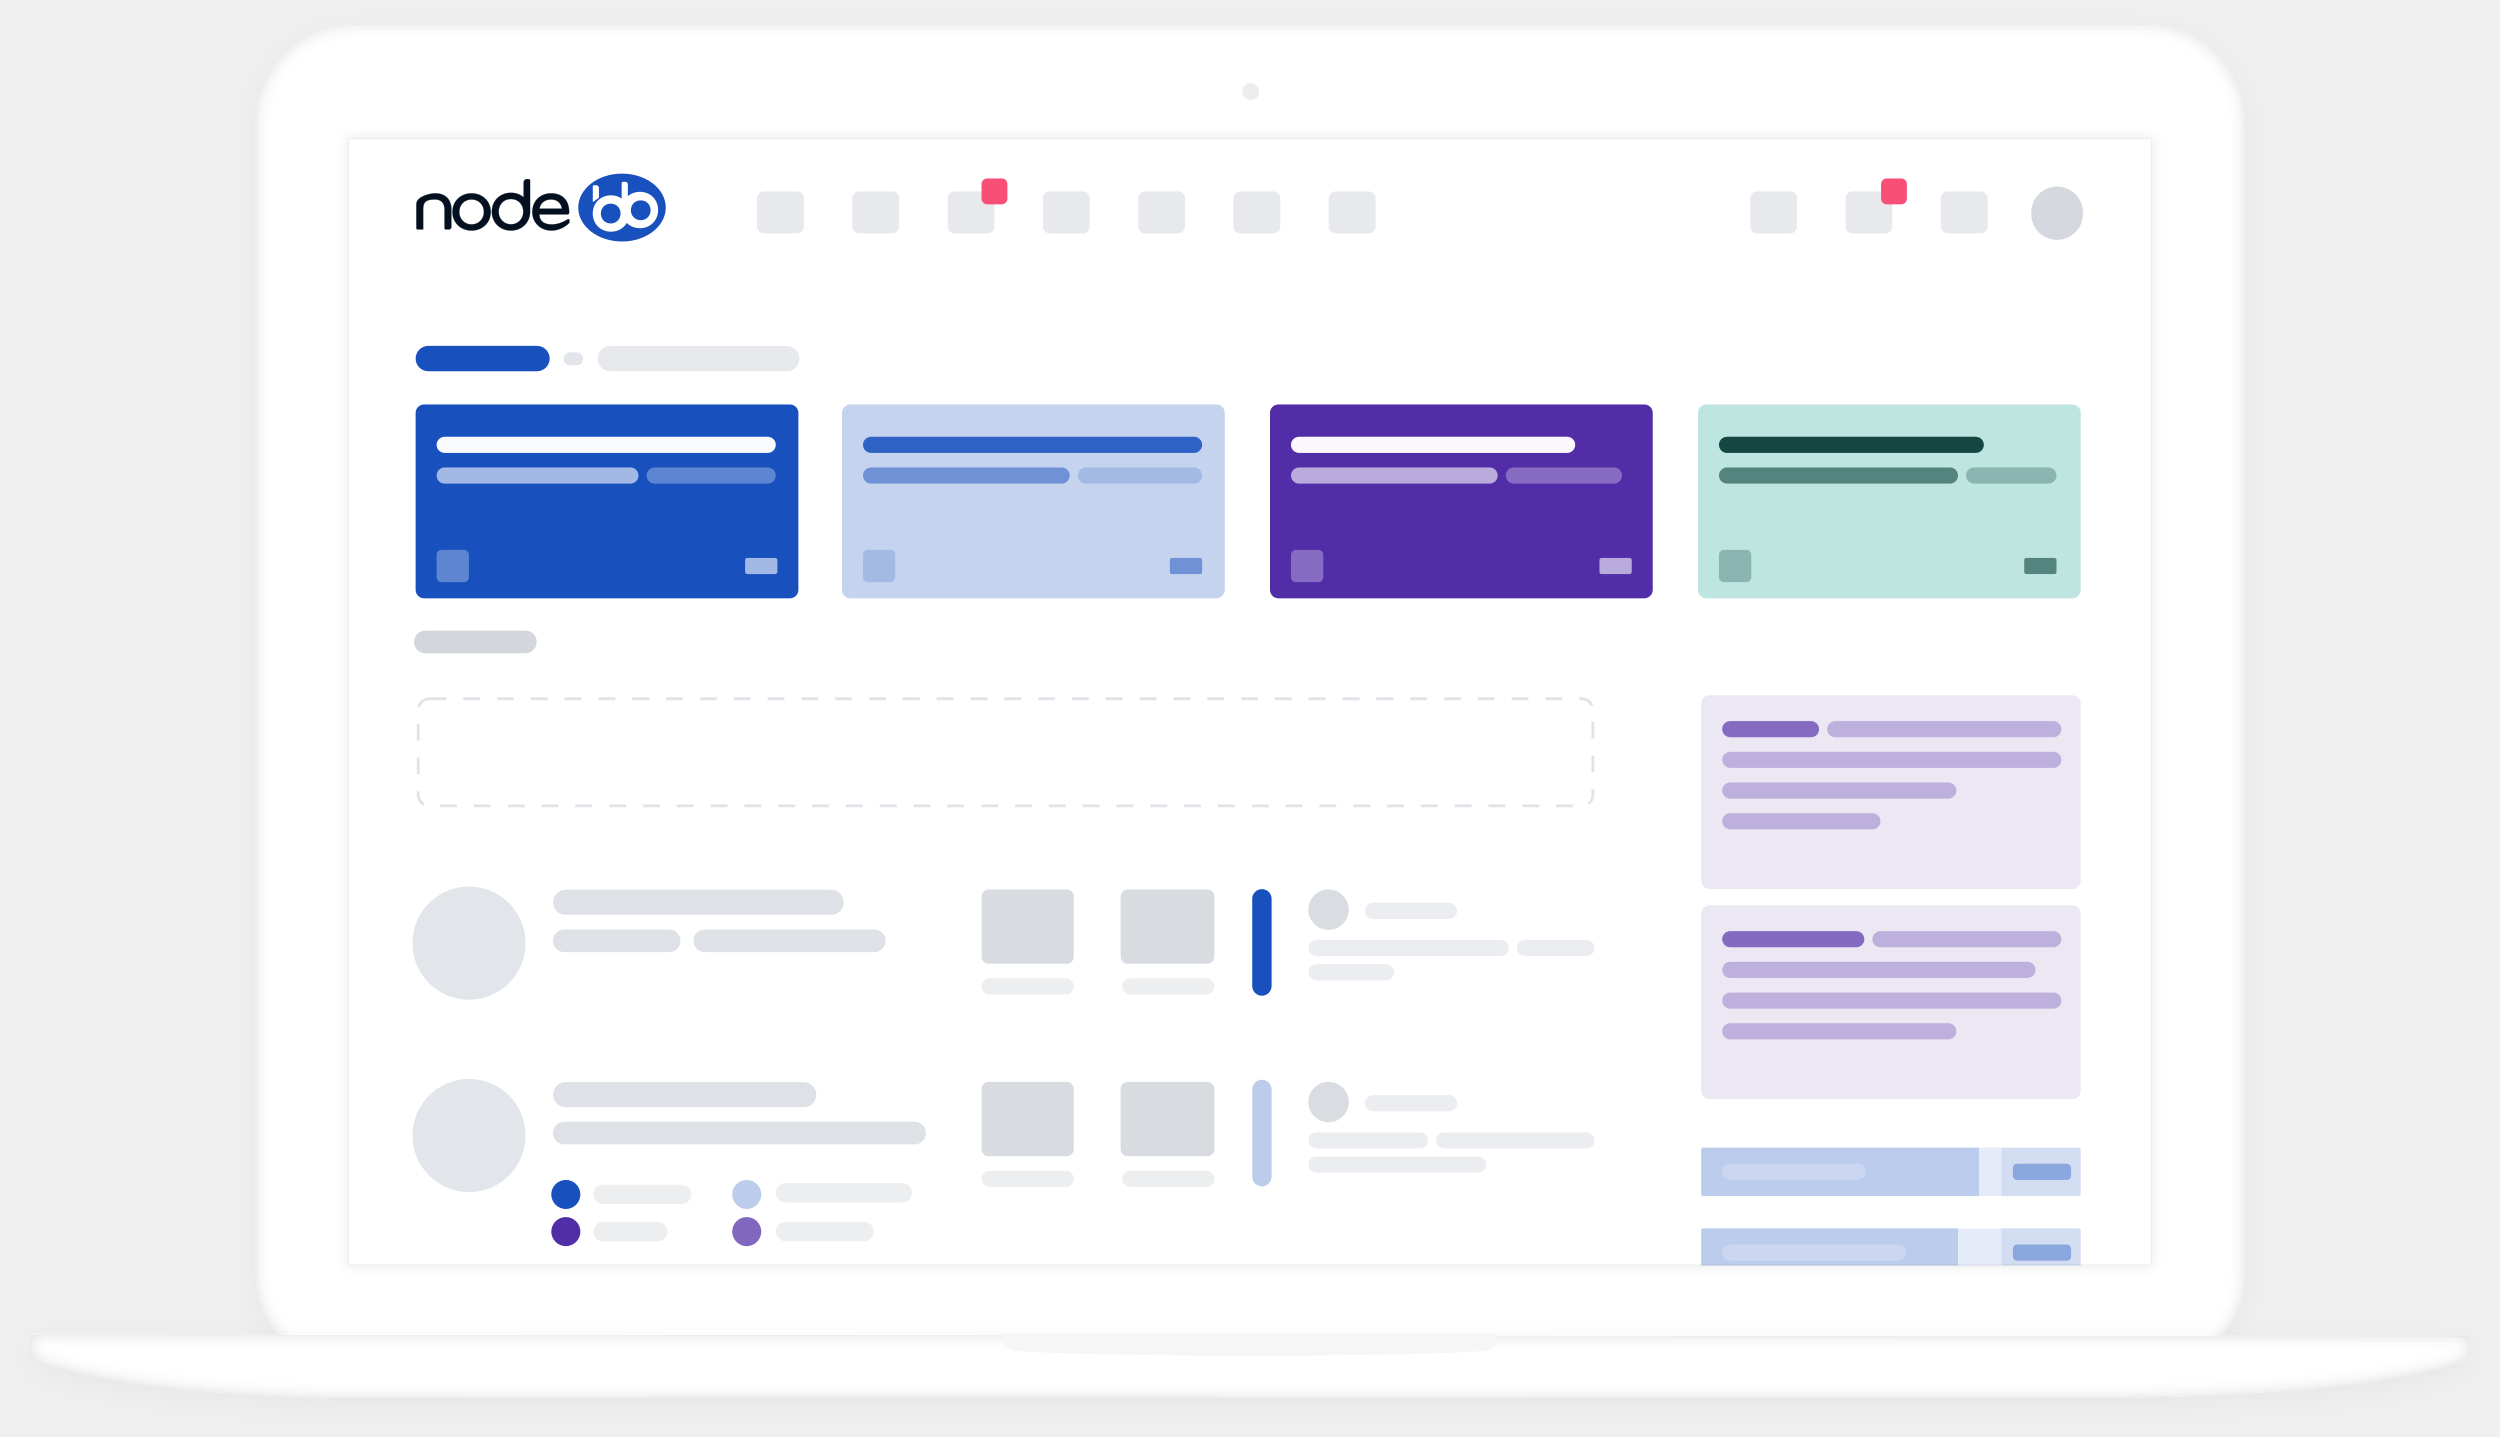
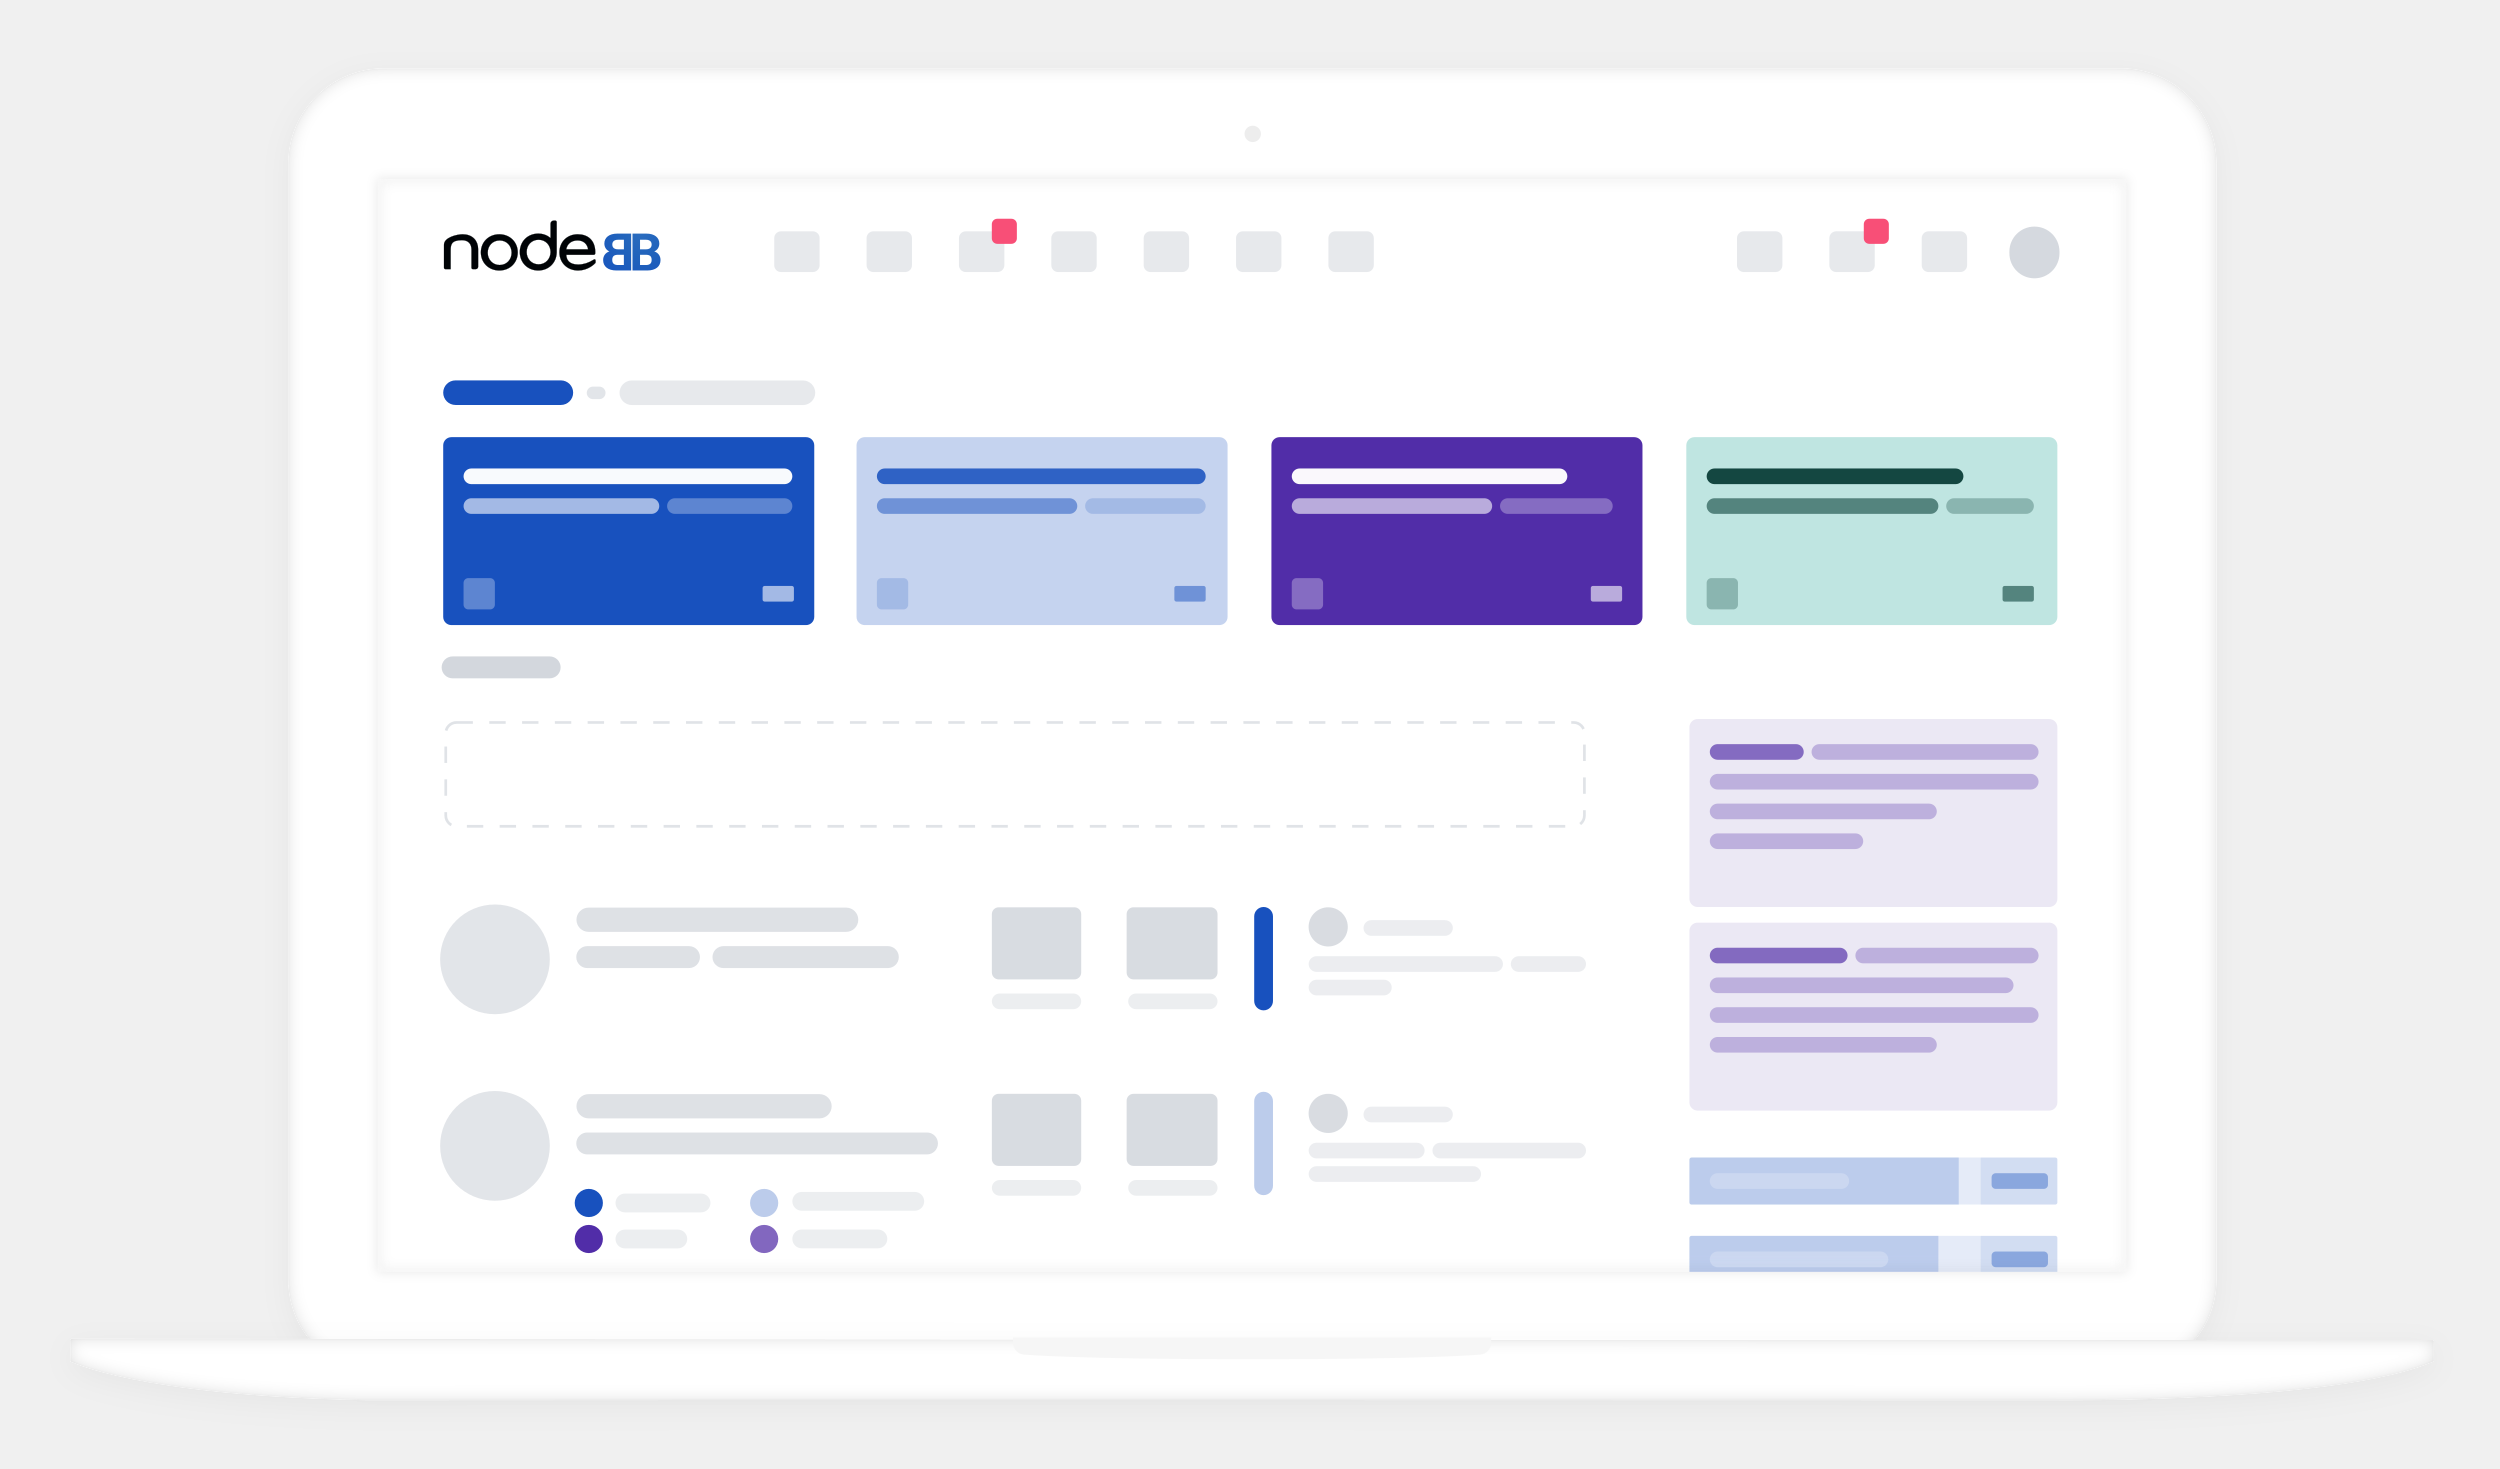
- <svg xmlns="http://www.w3.org/2000/svg" xmlns:xlink="http://www.w3.org/1999/xlink" width="3548" height="2038" viewBox="0 0 3548 2038">
+ <svg xmlns="http://www.w3.org/2000/svg" xmlns:xlink="http://www.w3.org/1999/xlink" width="3660" height="2150" viewBox="0 0 3660 2150">
  <defs>
    <path id="desktop-view-c" d="M319,140.001 C319,62.681 381.68,7.34461191e-13 458.993,6.9266478e-13 L3002.007,-6.82121026e-13 C3079.323,-7.23919045e-13 3142,62.68 3142,140.001 L3142,1772.999 C3142,1850.319 3079.32,1913 3002.007,1913 L458.993,1913 C381.677,1913 319,1850.32 319,1772.999 L319,140.001 Z" />
    <filter id="desktop-view-b" width="105%" height="107.4%" x="-2.5%" y="-3.2%" filterUnits="objectBoundingBox">
      <feOffset dy="10" in="SourceAlpha" result="shadowOffsetOuter1" />
      <feGaussianBlur in="shadowOffsetOuter1" result="shadowBlurOuter1" stdDeviation="22" />
      <feColorMatrix in="shadowBlurOuter1" values="0 0 0 0 0   0 0 0 0 0   0 0 0 0 0  0 0 0 0.04 0" />
    </filter>
    <filter id="desktop-view-d" width="103.9%" height="105.8%" x="-1.9%" y="-2.4%" filterUnits="objectBoundingBox">
      <feGaussianBlur in="SourceAlpha" result="shadowBlurInner1" stdDeviation="11" />
      <feOffset in="shadowBlurInner1" result="shadowOffsetInner1" />
      <feComposite in="shadowOffsetInner1" in2="SourceAlpha" k2="-1" k3="1" operator="arithmetic" result="shadowInnerInner1" />
      <feColorMatrix in="shadowInnerInner1" result="shadowMatrixInner1" values="0 0 0 0 0   0 0 0 0 0   0 0 0 0 0  0 0 0 0.12 0" />
      <feGaussianBlur in="SourceAlpha" result="shadowBlurInner2" stdDeviation="2" />
      <feOffset in="shadowBlurInner2" result="shadowOffsetInner2" />
      <feComposite in="shadowOffsetInner2" in2="SourceAlpha" k2="-1" k3="1" operator="arithmetic" result="shadowInnerInner2" />
      <feColorMatrix in="shadowInnerInner2" result="shadowMatrixInner2" values="0 0 0 0 0   0 0 0 0 0   0 0 0 0 0  0 0 0 0.06 0" />
      <feMerge>
        <feMergeNode in="shadowMatrixInner1" />
        <feMergeNode in="shadowMatrixInner2" />
      </feMerge>
    </filter>
    <path id="desktop-view-f" d="M1.991,1860 C0.892,1859.999 0,1860.898 0,1862 L0,1892.982 C0,1892.982 95.578,1943.422 434.624,1949.921 C774.583,1949.138 2905.311,1949.921 2905.311,1949.921 C2905.311,1949.921 3321.158,1954.553 3460,1892.982 L3460,1864.008 C3460,1862.898 3459.112,1861.998 3458.008,1861.998 L1.991,1860 Z" />
    <filter id="desktop-view-e" width="104.1%" height="257.8%" x="-2.1%" y="-67.8%" filterUnits="objectBoundingBox">
      <feOffset dy="10" in="SourceAlpha" result="shadowOffsetOuter1" />
      <feGaussianBlur in="shadowOffsetOuter1" result="shadowBlurOuter1" stdDeviation="22" />
      <feColorMatrix in="shadowBlurOuter1" values="0 0 0 0 0   0 0 0 0 0   0 0 0 0 0  0 0 0 0.04 0" />
    </filter>
    <filter id="desktop-view-g" width="103.2%" height="222.2%" x="-1.6%" y="-50%" filterUnits="objectBoundingBox">
      <feGaussianBlur in="SourceAlpha" result="shadowBlurInner1" stdDeviation="11" />
      <feOffset in="shadowBlurInner1" result="shadowOffsetInner1" />
      <feComposite in="shadowOffsetInner1" in2="SourceAlpha" k2="-1" k3="1" operator="arithmetic" result="shadowInnerInner1" />
      <feColorMatrix in="shadowInnerInner1" result="shadowMatrixInner1" values="0 0 0 0 0   0 0 0 0 0   0 0 0 0 0  0 0 0 0.12 0" />
      <feGaussianBlur in="SourceAlpha" result="shadowBlurInner2" stdDeviation="2" />
      <feOffset in="shadowBlurInner2" result="shadowOffsetInner2" />
      <feComposite in="shadowOffsetInner2" in2="SourceAlpha" k2="-1" k3="1" operator="arithmetic" result="shadowInnerInner2" />
      <feColorMatrix in="shadowInnerInner2" result="shadowMatrixInner2" values="0 0 0 0 0   0 0 0 0 0   0 0 0 0 0  0 0 0 0.06 0" />
      <feMerge>
        <feMergeNode in="shadowMatrixInner1" />
        <feMergeNode in="shadowMatrixInner2" />
      </feMerge>
    </filter>
    <rect id="desktop-view-h" width="2560" height="1600" x="0" y="0" rx="2" />
    <filter id="desktop-view-i" width="102.1%" height="103.4%" x="-1.1%" y="-1.7%" filterUnits="objectBoundingBox">
      <feMorphology in="SourceAlpha" operator="dilate" radius="1" result="shadowSpreadOuter1" />
      <feOffset in="shadowSpreadOuter1" result="shadowOffsetOuter1" />
      <feGaussianBlur in="shadowOffsetOuter1" result="shadowBlurOuter1" stdDeviation="8" />
      <feColorMatrix in="shadowBlurOuter1" values="0 0 0 0 0   0 0 0 0 0   0 0 0 0 0  0 0 0 0.08 0" />
    </filter>
-     <rect id="desktop-view-a" width="1671" height="156" x=".224" y="1.589" rx="17.741" />
-     <mask id="desktop-view-k" width="1671" height="156" x="0" y="0" fill="#fff" maskContentUnits="userSpaceOnUse" maskUnits="objectBoundingBox">
+     <filter id="desktop-view-k" width="102.3%" height="103.7%" x="-1.2%" y="-1.9%" filterUnits="objectBoundingBox">
+       <feGaussianBlur in="SourceGraphic" stdDeviation="10" />
+     </filter>
+     <radialGradient id="desktop-view-l" cx="65.599%" cy="0%" r="169.036%" fx="65.599%" fy="0%" gradientTransform="matrix(-.5183 .5916 -.38031 -.80624 .996 -.388)">
+       <stop offset="0%" stop-color="#2A6CBE" />
+       <stop offset="38.688%" stop-color="#2062BC" />
+       <stop offset="49.182%" stop-color="#1F5FBC" />
+       <stop offset="66.583%" stop-color="#1C5ABD" />
+       <stop offset="85.354%" stop-color="#1956BC" />
+       <stop offset="100%" stop-color="#1851BE" />
+     </radialGradient>
+     <rect id="desktop-view-a" width="1671" height="156" x=".224" y=".589" rx="17.741" />
+     <mask id="desktop-view-m" width="1671" height="156" x="0" y="0" fill="#fff" maskContentUnits="userSpaceOnUse" maskUnits="objectBoundingBox">
      <use xlink:href="#desktop-view-a" />
    </mask>
  </defs>
-   <g fill="none" fill-rule="evenodd" transform="translate(44 34)">
+   <g fill="none" fill-rule="evenodd" transform="translate(103 100)">
    <use fill="#000" filter="url(#desktop-view-b)" xlink:href="#desktop-view-c" />
    <use fill="#FFF" xlink:href="#desktop-view-c" />
    <use fill="#000" filter="url(#desktop-view-d)" xlink:href="#desktop-view-c" />
    <circle cx="12" cy="12" r="12" fill="#EDEDED" transform="translate(1719 84)" />
    <use fill="#000" filter="url(#desktop-view-e)" xlink:href="#desktop-view-f" />
    <use fill="#FFF" xlink:href="#desktop-view-f" />
    <use fill="#000" filter="url(#desktop-view-g)" xlink:href="#desktop-view-f" />
    <path fill="#F6F6F6" d="M1380,1858 L2080,1858 L2080,1865.992 C2080,1874.833 2072.859,1882.551 2064.049,1883.133 C2064.049,1883.133 1991.831,1890 1731.382,1890 C1470.933,1890 1395.963,1883.11 1395.963,1883.11 C1387.147,1882.497 1380,1874.832 1380,1865.992 L1380,1858 Z" />
    <g transform="translate(450 162)">
      <mask id="desktop-view-j" fill="#fff">
        <use xlink:href="#desktop-view-h" />
      </mask>
      <use fill="#000" filter="url(#desktop-view-i)" xlink:href="#desktop-view-h" />
      <g mask="url(#desktop-view-j)">
-         <rect width="2558" height="1598" x="1" y="1" fill="#FFF" stroke="#000" stroke-opacity=".04" stroke-width="2" />
-         <g transform="translate(91 50)">
+         <rect width="2558" height="1598" x="1" y="1" fill="#FFF" stroke="#000" stroke-opacity=".04" stroke-width="2" filter="url(#desktop-view-k)" />
+         <g transform="translate(91 51)">
          <g transform="translate(5)">
-             <g fill="#FFF" opacity=".296" transform="translate(74.372 231.631)">
+             <g fill="#FFF" opacity=".296" transform="translate(74.372 230.631)">
              <rect width="91.756" height="29.18" rx="3" />
              <rect width="190.394" height="29.18" x="114.695" rx="3" />
            </g>
            <g transform="translate(.725 .004)">
-               <g fill-rule="nonzero" transform="translate(.153 .376)">
-                 <path fill="#1851BE" d="M291.88,9.23705556e-14 C326.178,9.23705556e-14 353.982,21.575 353.982,48.188 C353.982,74.802 326.178,96.376 291.88,96.376 C257.582,96.376 229.778,74.802 229.778,48.188 C229.778,21.575 257.582,9.23705556e-14 291.88,9.23705556e-14 Z M297.16,11.631 L293.387,11.631 C292.283,11.631 291.387,12.526 291.387,13.631 L291.387,13.631 L291.387,35.395 C287.199,32.484 282.001,30.814 276.203,30.814 C261.399,30.814 250.349,41.862 250.349,56.63 C250.349,71.397 261.399,82.445 276.203,82.445 C286.106,82.445 294.259,77.572 298.618,69.972 L298.618,69.972 L298.927,70.281 C303.529,74.793 309.928,77.491 317.244,77.491 C332.158,77.491 343.102,66.441 343.102,51.672 C343.102,36.903 332.158,25.852 317.244,25.852 C310.594,25.852 304.702,28.081 300.228,31.875 C299.964,32.099 300.212,24.234 300.227,16.39 L300.227,16.39 L300.228,15.643 C300.228,12.867 298.179,11.631 297.16,11.631 L297.16,11.631 Z M275.837,42.635 C284.062,42.635 289.846,48.757 289.846,56.689 C289.846,64.449 284.062,70.743 275.837,70.743 C267.612,70.743 261.827,64.449 261.827,56.689 C261.827,48.757 267.612,42.635 275.837,42.635 Z M318.464,37.982 C326.689,37.982 332.474,44.104 332.474,52.037 C332.474,59.796 326.689,66.091 318.464,66.091 C310.239,66.091 304.455,59.796 304.455,52.037 C304.455,44.104 310.239,37.982 318.464,37.982 Z M255.151,16.449 L252.118,16.449 C251.179,16.449 250.419,17.212 250.419,18.154 L250.419,18.154 L250.419,39.566 C250.419,39.67 250.452,39.773 250.513,39.858 C250.674,40.082 250.986,40.133 251.211,39.972 L251.211,39.972 L258.492,34.736 C258.884,34.454 259.117,34.001 259.117,33.518 L259.117,33.518 L259.117,20.427 C259.117,18.23 257.341,16.449 255.151,16.449 L255.151,16.449 Z" />
-                 <path fill="#040F20" stroke="#040E1F" stroke-width=".275" d="M191.273 27.98C206.095 27.98 216.617 36.683 216.843 53.753 216.85 54.267 216.821 55.021 216.757 56.015 216.689 57.067 215.815 57.886 214.761 57.886L174.64 57.886C174.64 64.511 178.239 72.132 191.838 72.132 199.515 72.132 207.019 69.793 214.349 65.115L214.912 64.75C215.605 64.296 216.535 64.49 216.989 65.183 217.116 65.377 217.196 65.597 217.224 65.827 217.487 68.033 217.361 69.448 216.843 70.071 215.816 71.309 206.304 80.832 191.838 80.832 176.111 80.832 164.57 69.739 164.57 54.297 164.57 39.29 175.546 27.98 191.273 27.98zM191.273 36.68C182.221 36.68 175.998 41.9 174.754 49.73L206.66 49.73C205.416 41.9 199.872 36.68 191.273 36.68zM159.392 7.772C160.497 7.772 161.392 8.668 161.392 9.772L161.393 51.935C161.441 52.621 161.465 53.315 161.465 54.018 161.465 69.356 149.853 80.832 134.296 80.832 118.625 80.832 107.126 69.356 107.126 54.018 107.126 38.68 118.625 27.204 134.296 27.204 141.321 27.204 147.542 29.544 152.252 33.523L152.251 12.343C152.251 9.819 154.298 7.772 156.822 7.772L159.392 7.772zM134.296 36.032C124.037 36.032 116.821 43.866 116.821 54.018 116.821 63.949 124.037 72.004 134.296 72.004 144.555 72.004 151.77 63.949 151.77 54.018 151.77 43.866 144.555 36.032 134.296 36.032zM78.404 27.98C93.962 27.98 105.574 39.29 105.574 54.406 105.574 69.522 93.962 80.832 78.404 80.832 62.733 80.832 51.234 69.522 51.234 54.406 51.234 39.29 62.733 27.98 78.404 27.98zM78.404 36.68C68.145 36.68 60.93 44.401 60.93 54.406 60.93 64.193 68.145 72.132 78.404 72.132 88.663 72.132 95.878 64.193 95.878 54.406 95.878 44.401 88.663 36.68 78.404 36.68zM27.15 27.98C41.345 27.98 49.682 37.198 49.682 49.887L49.682 75.777C49.682 77.71 48.115 79.277 46.182 79.277L41.993 79.277C40.889 79.277 39.993 78.382 39.993 77.277L39.993 50.646 39.993 50.646C39.993 42.404 35.6 36.656 26.136 36.656 9.688 36.656 9.688 44.148 9.688 53.358L9.688 79.277 2 79.277C.895 79.277 1.13822108e-13 78.382 1.13686838e-13 77.277 1.13686838e-13 65.972 1.13686838e-13 54.667 1.13686838e-13 43.363 1.13686838e-13 32.399 19.039 27.98 27.15 27.98z" />
+               <g fill-rule="nonzero" transform="translate(.275 9.996)">
+                 <path fill="url(#desktop-view-l)" d="M296.268,19 C308.336,19 315.221,24.863 315.221,33.503 C315.221,38.826 312.436,43.146 307.872,45.074 C313.442,46.926 317,51.477 317,57.726 C317,67.06 310.038,73 297.351,73 L276,73 L276,73 L276,19 L276,19 L296.268,19 Z M274,19 L274,73 L274,73 L252.649,73 C239.962,73 233,67.06 233,57.726 C233,51.477 236.558,46.926 242.128,45.074 C237.564,43.146 234.779,38.826 234.779,33.503 C234.779,24.863 241.664,19 253.732,19 L253.732,19 L274,19 L274,19 Z M295.576,50 L287,50 L287,64.998 L287,64.998 L287.133,64.999 C287.759,65.001 290.573,65 295.576,64.998 C301.268,64.998 304,62.606 304,57.5 C304,52.634 301.799,50 295.576,50 Z M263.328,50 L254.752,50 C248.529,50 246.328,52.634 246.328,57.5 C246.328,62.606 249.06,64.998 254.752,64.998 C259.755,65 262.57,65.001 263.195,64.999 L263.328,64.998 L263.328,64.998 L263.328,50 Z M295.613,28 L287,28 L287,42 L295.613,42 C301.129,42 304,39.404 304,35 C304,30.596 301.129,28 295.613,28 Z M263.406,28 L254.792,28 C249.277,28 246.406,30.596 246.406,35 C246.406,39.404 249.277,42 254.792,42 L254.792,42 L263.406,42 L263.406,28 Z" />
+                 <path fill="#000306" stroke="#000306" stroke-width=".275" d="M195.81,20 C210.692,20 221.257,28.727 221.484,45.846 C221.491,46.362 221.462,47.119 221.397,48.119 C221.328,49.171 220.455,49.99 219.401,49.99 L179.111,49.99 C179.111,56.634 182.724,64.276 196.378,64.276 C204.089,64.276 211.625,61.928 218.988,57.234 L219.554,56.868 C220.247,56.414 221.177,56.608 221.63,57.301 C221.757,57.494 221.837,57.714 221.865,57.944 C222.131,60.162 222.004,61.583 221.484,62.209 C220.452,63.451 210.902,73 196.378,73 C180.587,73 169,61.877 169,46.391 C169,31.342 180.019,20 195.81,20 Z M163,2.48689958e-14 C164.105,2.46660896e-14 165,0.895 165,2 L165,47 L164.984,47.001 C164.497,61.941 153.125,73 138,73 C122.427,73 111,61.444 111,46 C111,30.556 122.427,19 138,19 C145.06,19 151.302,21.41 156.001,25.499 L156,4.5 C156,2.015 158.015,2.53255345e-14 160.5,2.48689958e-14 L163,2.48689958e-14 Z M81,20 C96.461,20 108,31.342 108,46.5 C108,61.658 96.461,73 81,73 C65.427,73 54,61.658 54,46.5 C54,31.342 65.427,20 81,20 Z M27.324,20 C41.61,20 50,29.165 50,41.78 L50,67.5 C50,69.433 48.433,71 46.5,71 L42.249,71 C41.145,71 40.249,70.105 40.249,69 L40.249,42.535 C40.249,34.34 35.828,28.626 26.304,28.626 C10.082,28.626 9.757,35.78 9.751,44.683 L9.751,71 L2,71 C0.895,71 -1.4075584e-14,70.105 -1.42108547e-14,69 L-1.42108547e-14,35.293 L-1.42108547e-14,35.293 C-1.42108547e-14,24.394 19.161,20 27.324,20 Z M81.5,29 C71.226,29 64,36.84 64,47 C64,56.939 71.226,65 81.5,65 C91.774,65 99,56.939 99,47 C99,36.84 91.774,29 81.5,29 Z M138.5,28 C128.226,28 121,35.84 121,46 C121,55.939 128.226,64 138.5,64 C148.774,64 156,55.939 156,46 C156,35.84 148.774,28 138.5,28 Z M195.567,29 C186.489,29 180.248,34.2 179,42 L211,42 C209.752,34.2 204.191,29 195.567,29 Z" />
              </g>
              <g fill="#8792A2" opacity=".499" transform="translate(483.736 17.85)">
                <rect width="66.464" height="59.661" y="7.768" opacity=".4" rx="10" />
                <rect width="66.464" height="59.661" x="135.22" y="7.768" opacity=".4" rx="10" />
                <rect width="66.464" height="59.661" x="676.099" y="7.768" opacity=".4" rx="10" />
                <rect width="66.464" height="59.661" x="270.44" y="7.768" opacity=".4" rx="10" />
                <rect width="66.464" height="59.661" x="405.66" y="7.768" opacity=".4" rx="10" />
                <rect width="66.464" height="59.661" x="811.319" y="7.768" opacity=".4" rx="10" />
                <rect width="66.464" height="59.661" x="1679.937" y="7.764" opacity=".4" rx="10" />
                <rect width="66.464" height="59.661" x="1544.717" y="7.764" opacity=".4" rx="10" />
                <rect width="66.464" height="59.661" x="1409.498" y="7.764" opacity=".4" rx="10" />
                <rect width="73.34" height="75.724" x="1808.281" y=".88" opacity=".7" rx="36.67" />
                <rect width="66.464" height="59.661" x="540.879" y="7.768" opacity=".4" rx="10" />
              </g>
              <rect width="36.67" height="36.715" x="802.305" y="7.26" fill="#F84F77" rx="8" />
              <rect width="36.67" height="36.715" x="2078.874" y="7.256" fill="#F84F77" rx="8" />
            </g>
          </g>
-           <g transform="translate(0 244)">
-             <use stroke="#8792A2" stroke-dasharray="24" stroke-linejoin="round" stroke-opacity=".25" stroke-width="8" mask="url(#desktop-view-k)" transform="translate(6.35 498.101)" xlink:href="#desktop-view-a" />
+           <g transform="translate(0 243)">
+             <use stroke="#8792A2" stroke-dasharray="24" stroke-linejoin="round" stroke-opacity=".25" stroke-width="8" mask="url(#desktop-view-m)" transform="translate(6.35 499.101)" xlink:href="#desktop-view-a" />
            <rect width="133.058" height="105.554" x="1005.394" y="772.287" fill="#8792A2" opacity=".322" rx="10" />
            <rect width="130.764" height="105.554" x="808.101" y="772.287" fill="#8792A2" opacity=".322" rx="10" />
            <rect width="133.058" height="105.554" x="1005.394" y="1045.351" fill="#8792A2" opacity=".322" rx="10" />
            <rect width="130.764" height="105.554" x="808.101" y="1045.351" fill="#8792A2" opacity=".322" rx="10" />
            <rect width="133.058" height="105.554" x="1005.394" y="1364.271" fill="#8792A2" opacity=".322" rx="3" />
            <rect width="130.764" height="105.554" x="808.101" y="1364.271" fill="#8792A2" opacity=".322" rx="3" />
            <rect width="130.764" height="22.947" x="808.101" y="898.495" fill="#ECEEF0" rx="11.473" />
            <rect width="130.764" height="22.947" x="1007.688" y="898.495" fill="#ECEEF0" rx="11.473" />
            <rect width="130.764" height="22.947" x="808.101" y="1171.56" fill="#ECEEF0" rx="11.473" />
            <rect width="130.764" height="22.947" x="1007.688" y="1171.56" fill="#ECEEF0" rx="11.473" />
            <rect width="130.764" height="22.947" x="808.101" y="1490.48" fill="#ECEEF0" rx="3" />
            <rect width="130.764" height="22.947" x="1007.688" y="1490.48" fill="#ECEEF0" rx="3" />
            <rect width="27.505" height="151.321" x="1192.144" y="771.828" fill="#1851BE" rx="13.752" />
            <rect width="27.505" height="151.321" x="1192.144" y="1042.372" fill="#BCCCEB" rx="13.752" />
            <rect width="27.505" height="151.321" x="1192.144" y="1363.357" fill="#512DA8" rx="3" />
            <rect width="57.353" height="57.367" x="1271.799" y="772.287" fill="#8792A2" opacity=".32" rx="28.676" />
            <rect width="57.353" height="57.367" x="1271.799" y="1045.351" fill="#8792A2" opacity=".32" rx="28.676" />
            <rect width="57.353" height="57.367" x="1271.799" y="1364.271" fill="#8792A2" opacity=".32" rx="11.5" />
            <rect width="130.764" height="22.947" x="1352.174" y="791.111" fill="#8792A2" opacity=".164" rx="11.473" />
            <rect width="284.47" height="22.947" x="1271.88" y="843.888" fill="#8792A2" opacity=".164" rx="11.473" />
            <rect width="110.117" height="22.947" x="1567.821" y="843.888" fill="#8792A2" opacity=".164" rx="11.473" />
            <rect width="121.588" height="22.947" x="1271.88" y="878.308" fill="#8792A2" opacity=".164" rx="11.473" />
            <rect width="130.764" height="22.947" x="1352.174" y="1064.175" fill="#8792A2" opacity=".164" rx="11.473" />
            <rect width="169.764" height="22.947" x="1271.88" y="1116.953" fill="#8792A2" opacity=".164" rx="11.473" />
            <rect width="224.823" height="22.947" x="1453.115" y="1116.953" fill="#8792A2" opacity=".164" rx="11.473" />
            <rect width="252.352" height="22.947" x="1271.88" y="1151.334" fill="#8792A2" opacity=".164" rx="11.473" />
            <rect width="130.764" height="22.947" x="1352.174" y="1383.095" fill="#8792A2" opacity=".164" rx="3" />
            <rect width="233.999" height="22.947" x="1271.88" y="1435.872" fill="#8792A2" opacity=".164" rx="3" />
            <rect width="121.588" height="22.947" x="1271.88" y="1470.292" fill="#8792A2" opacity=".164" rx="3" />
            <rect width="160.588" height="22.947" x="1404.939" y="1470.292" fill="#8792A2" opacity=".164" rx="3" />
            <ellipse cx="80.643" cy="848.479" fill="#8792A2" opacity=".24" rx="80.294" ry="80.313" />
            <path fill="#8792A2" d="M364.702,829.147 C373.566,829.147 380.751,836.332 380.751,845.196 C380.751,854.06 373.566,861.245 364.702,861.245 L215.727,861.245 C206.863,861.245 199.678,854.06 199.678,845.196 C199.678,836.332 206.863,829.147 215.727,829.147 L364.702,829.147 Z M655.795,829.147 C664.658,829.147 671.844,836.332 671.844,845.196 C671.844,854.06 664.658,861.245 655.795,861.245 L655.795,861.245 L415.137,861.245 C406.273,861.245 399.088,854.06 399.088,845.196 C399.088,836.332 406.273,829.147 415.137,829.147 L415.137,829.147 Z" opacity=".28" />
            <rect width="412.573" height="35.481" x="199.937" y="772.755" fill="#8792A2" opacity=".28" rx="17.741" />
            <ellipse cx="80.643" cy="1121.544" fill="#8792A2" opacity=".24" rx="80.294" ry="80.313" />
            <ellipse cx="218.014" cy="1205.158" fill="#1851BE" rx="20.629" ry="20.635" />
            <rect width="139" height="27.513" x="257.103" y="1191.401" fill="#ECEEF0" rx="13.756" />
            <rect width="105" height="27.513" x="257.103" y="1244.134" fill="#ECEEF0" rx="13.756" />
            <ellipse cx="218.014" cy="1257.891" fill="#512DA8" rx="20.629" ry="20.635" />
            <ellipse cx="474.726" cy="1205.158" fill="#BCCCEB" rx="20.629" ry="20.635" />
            <rect width="139" height="27.513" x="516" y="1244.026" fill="#ECEEF0" rx="13.756" />
            <rect width="193" height="27.513" x="516" y="1189" fill="#ECEEF0" rx="13.756" />
            <ellipse cx="218.014" cy="1519.264" fill="#512DA8" rx="20.629" ry="20.635" />
            <rect width="158.153" height="27.513" x="250.103" y="1505.508" fill="#ECEEF0" rx="5" />
            <ellipse cx="474.726" cy="1519.264" fill="#8369C0" rx="20.629" ry="20.635" />
            <rect width="146.692" height="27.513" x="506.815" y="1505.508" fill="#ECEEF0" rx="5" />
            <ellipse cx="474.726" cy="1257.891" fill="#8267BF" rx="20.629" ry="20.635" />
            <rect width="529.468" height="32.098" x="199.678" y="1101.984" fill="#8792A2" opacity=".28" rx="16.049" />
            <rect width="373.607" height="35.481" x="199.937" y="1045.82" fill="#8792A2" opacity=".28" rx="17.741" />
            <ellipse cx="80.643" cy="1440.464" fill="#8792A2" opacity=".24" rx="80.294" ry="80.313" />
            <path fill="#8792A2" d="M362.291,1420.676 C366.157,1420.676 369.291,1423.81 369.291,1427.676 L369.291,1445.774 C369.291,1449.64 366.157,1452.774 362.291,1452.774 L206.678,1452.774 C202.812,1452.774 199.678,1449.64 199.678,1445.774 L199.678,1427.676 C199.678,1423.81 202.812,1420.676 206.678,1420.676 L362.291,1420.676 Z M628.171,1420.676 C632.037,1420.676 635.171,1423.81 635.171,1427.676 L635.171,1427.676 L635.171,1445.774 C635.171,1449.64 632.037,1452.774 628.171,1452.774 L628.171,1452.774 L399.211,1452.774 C395.345,1452.774 392.211,1449.64 392.211,1445.774 L392.211,1445.774 L392.211,1427.676 C392.211,1423.81 395.345,1420.676 399.211,1420.676 L399.211,1420.676 Z" opacity=".4" />
            <rect width="284.217" height="35.481" x="199.937" y="1364.74" fill="#8792A2" opacity=".4" rx="10.238" />
            <rect width="538.636" height="275.13" x="1829.339" y="496.698" fill="#D7D0E9" opacity=".498" rx="12" />
            <rect width="137.524" height="22.927" x="1859.136" y="533.382" fill="#512DA8" opacity=".666" rx="11.464" />
            <rect width="332.35" height="22.927" x="2008.12" y="533.382" fill="#512DA8" opacity=".298" rx="11.464" />
            <rect width="481.335" height="22.927" x="1859.136" y="576.944" fill="#512DA8" opacity=".298" rx="11.464" />
            <rect width="332.35" height="22.927" x="1859.136" y="620.506" fill="#512DA8" opacity=".298" rx="11.464" />
            <rect width="224.623" height="22.927" x="1859.136" y="664.069" fill="#512DA8" opacity=".298" rx="11.464" />
            <rect width="538.636" height="275.13" x="1829.339" y="794.755" fill="#D7D0E9" opacity=".498" rx="12" />
            <rect width="201.702" height="22.927" x="1859.136" y="831.439" fill="#512DA8" opacity=".673" rx="11.464" />
            <rect width="268.172" height="22.927" x="2072.298" y="831.439" fill="#512DA8" opacity=".298" rx="11.464" />
            <rect width="444.662" height="22.927" x="1859.136" y="875.002" fill="#512DA8" opacity=".298" rx="11.464" />
            <rect width="481.335" height="22.927" x="1859.136" y="918.564" fill="#512DA8" opacity=".298" rx="11.464" />
            <rect width="332.35" height="22.927" x="1859.136" y="962.126" fill="#512DA8" opacity=".298" rx="11.464" />
            <g transform="translate(4.852 84.003)">
              <rect width="543.221" height="275.13" fill="#1851BE" rx="12" />
              <rect width="481.335" height="22.927" x="29.797" y="45.855" fill="#FFF" opacity=".966" rx="11.464" />
              <rect width="286.509" height="22.927" x="29.797" y="89.417" fill="#FFF" opacity=".598" rx="11.464" />
              <rect width="183.366" height="22.927" x="327.766" y="89.417" fill="#FFF" opacity=".298" rx="11.464" transform="matrix(-1 0 0 1 838.897 0)" />
              <rect width="45.841" height="45.855" x="29.797" y="206.347" fill="#FFF" opacity=".298" rx="7" transform="matrix(-1 0 0 1 105.435 0)" />
              <rect width="45.841" height="22.927" x="467.582" y="217.811" fill="#FFF" opacity=".598" rx="3" transform="matrix(-1 0 0 1 981.006 0)" />
            </g>
            <rect width="27.505" height="18.342" x="215" y="10" fill="#8792A2" opacity=".241" rx="9.171" />
            <rect width="190.242" height="36" x="4.852" y=".878" fill="#1851BE" rx="18" />
            <rect width="286.509" height="36" x="263" y="1" fill="#8792A2" opacity=".201" rx="18" />
            <g fill="#1851BE" transform="translate(609.958 84.003)">
              <rect width="543.221" height="275.13" opacity=".25" rx="12" />
              <rect width="481.335" height="22.927" x="29.797" y="45.855" opacity=".866" rx="11.464" />
              <rect width="293.385" height="22.927" x="29.797" y="89.417" opacity=".498" rx="11.464" />
              <rect width="176.489" height="22.927" x="334.642" y="89.417" opacity=".198" rx="11.464" />
              <rect width="45.841" height="45.855" x="29.797" y="206.347" opacity=".198" rx="7" transform="matrix(-1 0 0 1 105.435 0)" />
              <rect width="45.841" height="22.927" x="465.29" y="217.811" opacity=".498" rx="3" transform="matrix(-1 0 0 1 976.422 0)" />
            </g>
            <g transform="translate(1217.356 84.003)">
              <rect width="543.221" height="275.13" fill="#512DA8" rx="12" />
              <rect width="403.404" height="22.927" x="29.797" y="45.855" fill="#FFF" opacity=".966" rx="11.464" />
              <rect width="293.385" height="22.927" x="29.797" y="89.417" fill="#FFF" opacity=".598" rx="11.464" />
              <rect width="165.029" height="22.927" x="334.642" y="89.417" fill="#FFF" opacity=".298" rx="11.464" transform="matrix(-1 0 0 1 834.313 0)" />
              <rect width="45.841" height="45.855" x="29.797" y="206.347" fill="#FFF" opacity=".298" rx="7" transform="matrix(-1 0 0 1 105.435 0)" />
              <rect width="45.841" height="22.927" x="467.582" y="217.811" fill="#FFF" opacity=".598" rx="3" transform="matrix(-1 0 0 1 981.006 0)" />
            </g>
            <g transform="translate(1824.755 84.003)">
              <rect width="543.221" height="275.13" fill="#BFE5E1" rx="12" />
              <rect width="375.899" height="22.927" x="29.797" y="45.855" fill="#0E423C" opacity=".966" rx="11.464" />
              <rect width="339.226" height="22.927" x="29.797" y="89.417" fill="#0E423C" opacity=".598" rx="11.464" />
              <rect width="128.356" height="22.927" x="380.484" y="89.417" fill="#0E423C" opacity=".298" rx="11.464" transform="matrix(-1 0 0 1 889.323 0)" />
              <rect width="45.841" height="45.855" x="29.797" y="206.347" fill="#0E423C" opacity=".298" rx="7" transform="matrix(-1 0 0 1 105.435 0)" />
              <rect width="45.841" height="22.927" x="462.998" y="217.811" fill="#0E423C" opacity=".598" rx="3" transform="matrix(-1 0 0 1 971.838 0)" />
            </g>
            <path fill="#1851BE" d="M2255.664 1138.668L2364.975 1138.668C2366.632 1138.668 2367.975 1140.011 2367.975 1141.668L2367.975 1204.45C2367.975 1206.107 2366.632 1207.45 2364.975 1207.45L2255.664 1207.45 2255.664 1207.45 2255.664 1138.668zM2255.664 1253.305L2364.975 1253.305C2366.632 1253.305 2367.975 1254.648 2367.975 1256.305L2367.975 1319.088C2367.975 1320.745 2366.632 1322.088 2364.975 1322.088L2255.664 1322.088 2255.664 1322.088 2255.664 1253.305zM2255.664 1367.943L2364.975 1367.943C2366.632 1367.943 2367.975 1369.286 2367.975 1370.943L2367.975 1433.725C2367.975 1435.382 2366.632 1436.725 2364.975 1436.725L2255.664 1436.725 2255.664 1436.725 2255.664 1367.943zM2255.664 1482.58L2364.975 1482.58C2366.632 1482.58 2367.975 1483.923 2367.975 1485.58L2367.975 1548.363C2367.975 1550.02 2366.632 1551.363 2364.975 1551.363L2255.664 1551.363 2255.664 1551.363 2255.664 1482.58z" opacity=".197" />
            <rect width="82.515" height="22.927" x="2271.708" y="1161.595" fill="#1851BE" opacity=".383" rx="6" />
            <rect width="82.515" height="22.927" x="2271.708" y="1276.233" fill="#1851BE" opacity=".383" rx="6" />
            <rect width="82.515" height="22.927" x="2271.708" y="1390.87" fill="#1851BE" opacity=".383" rx="6" />
            <rect width="82.515" height="22.927" x="2271.708" y="1505.508" fill="#1851BE" opacity=".383" rx="6" />
            <path fill="#1851BE" d="M1832.339 1138.668L2255.664 1138.668 2255.664 1138.668 2255.664 1207.45 1832.339 1207.45C1830.682 1207.45 1829.339 1206.107 1829.339 1204.45L1829.339 1141.668C1829.339 1140.011 1830.682 1138.668 1832.339 1138.668zM1832.339 1253.305L2255.664 1253.305 2255.664 1253.305 2255.664 1322.088 1832.339 1322.088C1830.682 1322.088 1829.339 1320.745 1829.339 1319.088L1829.339 1256.305C1829.339 1254.648 1830.682 1253.305 1832.339 1253.305z" opacity=".117" />
            <path fill="#1851BE" d="M1832.339,1367.943 L2255.664,1367.943 L2255.664,1367.943 L2255.664,1436.725 L1832.339,1436.725 C1830.682,1436.725 1829.339,1435.382 1829.339,1433.725 L1829.339,1370.943 C1829.339,1369.286 1830.682,1367.943 1832.339,1367.943 Z" opacity=".125" />
            <path fill="#1851BE" d="M1832.339,1482.58 L2255.664,1482.58 L2255.664,1482.58 L2255.664,1551.363 L1832.339,1551.363 C1830.682,1551.363 1829.339,1550.02 1829.339,1548.363 L1829.339,1485.58 C1829.339,1483.923 1830.682,1482.58 1832.339,1482.58 Z" opacity=".117" />
            <rect width="203.994" height="22.927" x="1859.136" y="1161.595" fill="#FFF" opacity=".717" rx="11.464" />
            <rect width="261.296" height="22.927" x="1859.136" y="1276.233" fill="#FFF" opacity=".717" rx="11.464" />
            <rect width="178.781" height="22.927" x="1859.136" y="1390.87" fill="#FFF" opacity=".717" rx="11.464" />
            <rect width="261.296" height="22.927" x="1859.136" y="1505.508" fill="#FFF" opacity=".717" rx="11.464" />
            <path fill="#1851BE" d="M1832.339 1138.668L2223.575 1138.668 2223.575 1138.668 2223.575 1207.45 1832.339 1207.45C1830.682 1207.45 1829.339 1206.107 1829.339 1204.45L1829.339 1141.668C1829.339 1140.011 1830.682 1138.668 1832.339 1138.668zM1832.339 1253.305L2193.778 1253.305 2193.778 1253.305 2193.778 1322.088 1832.339 1322.088C1830.682 1322.088 1829.339 1320.745 1829.339 1319.088L1829.339 1256.305C1829.339 1254.648 1830.682 1253.305 1832.339 1253.305zM1832.339 1367.943L2063.13 1367.943 2063.13 1367.943 2063.13 1436.725 1832.339 1436.725C1830.682 1436.725 1829.339 1435.382 1829.339 1433.725L1829.339 1370.943C1829.339 1369.286 1830.682 1367.943 1832.339 1367.943zM1832.339 1482.58L2042.502 1482.58 2042.502 1482.58 2042.502 1551.363 1832.339 1551.363C1830.682 1551.363 1829.339 1550.02 1829.339 1548.363L1829.339 1485.58C1829.339 1483.923 1830.682 1482.58 1832.339 1482.58z" opacity=".2" />
            <rect width="174.197" height="32.098" x="2.56" y="404.988" fill="#8792A2" opacity=".364" rx="16.049" />
          </g>
        </g>
      </g>
    </g>
  </g>
</svg>
